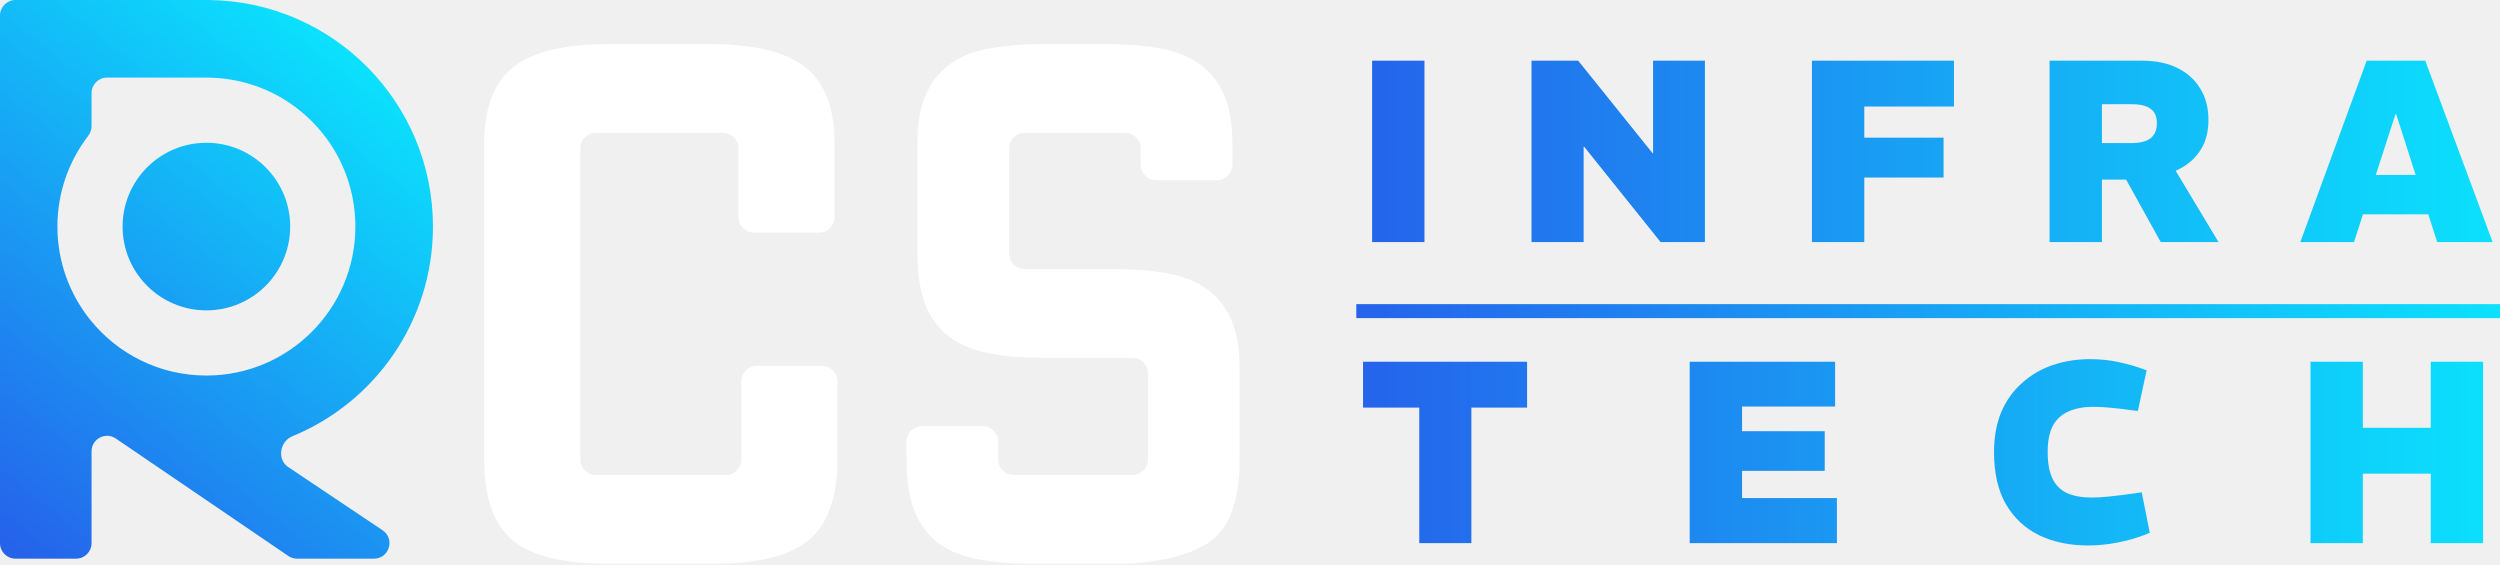
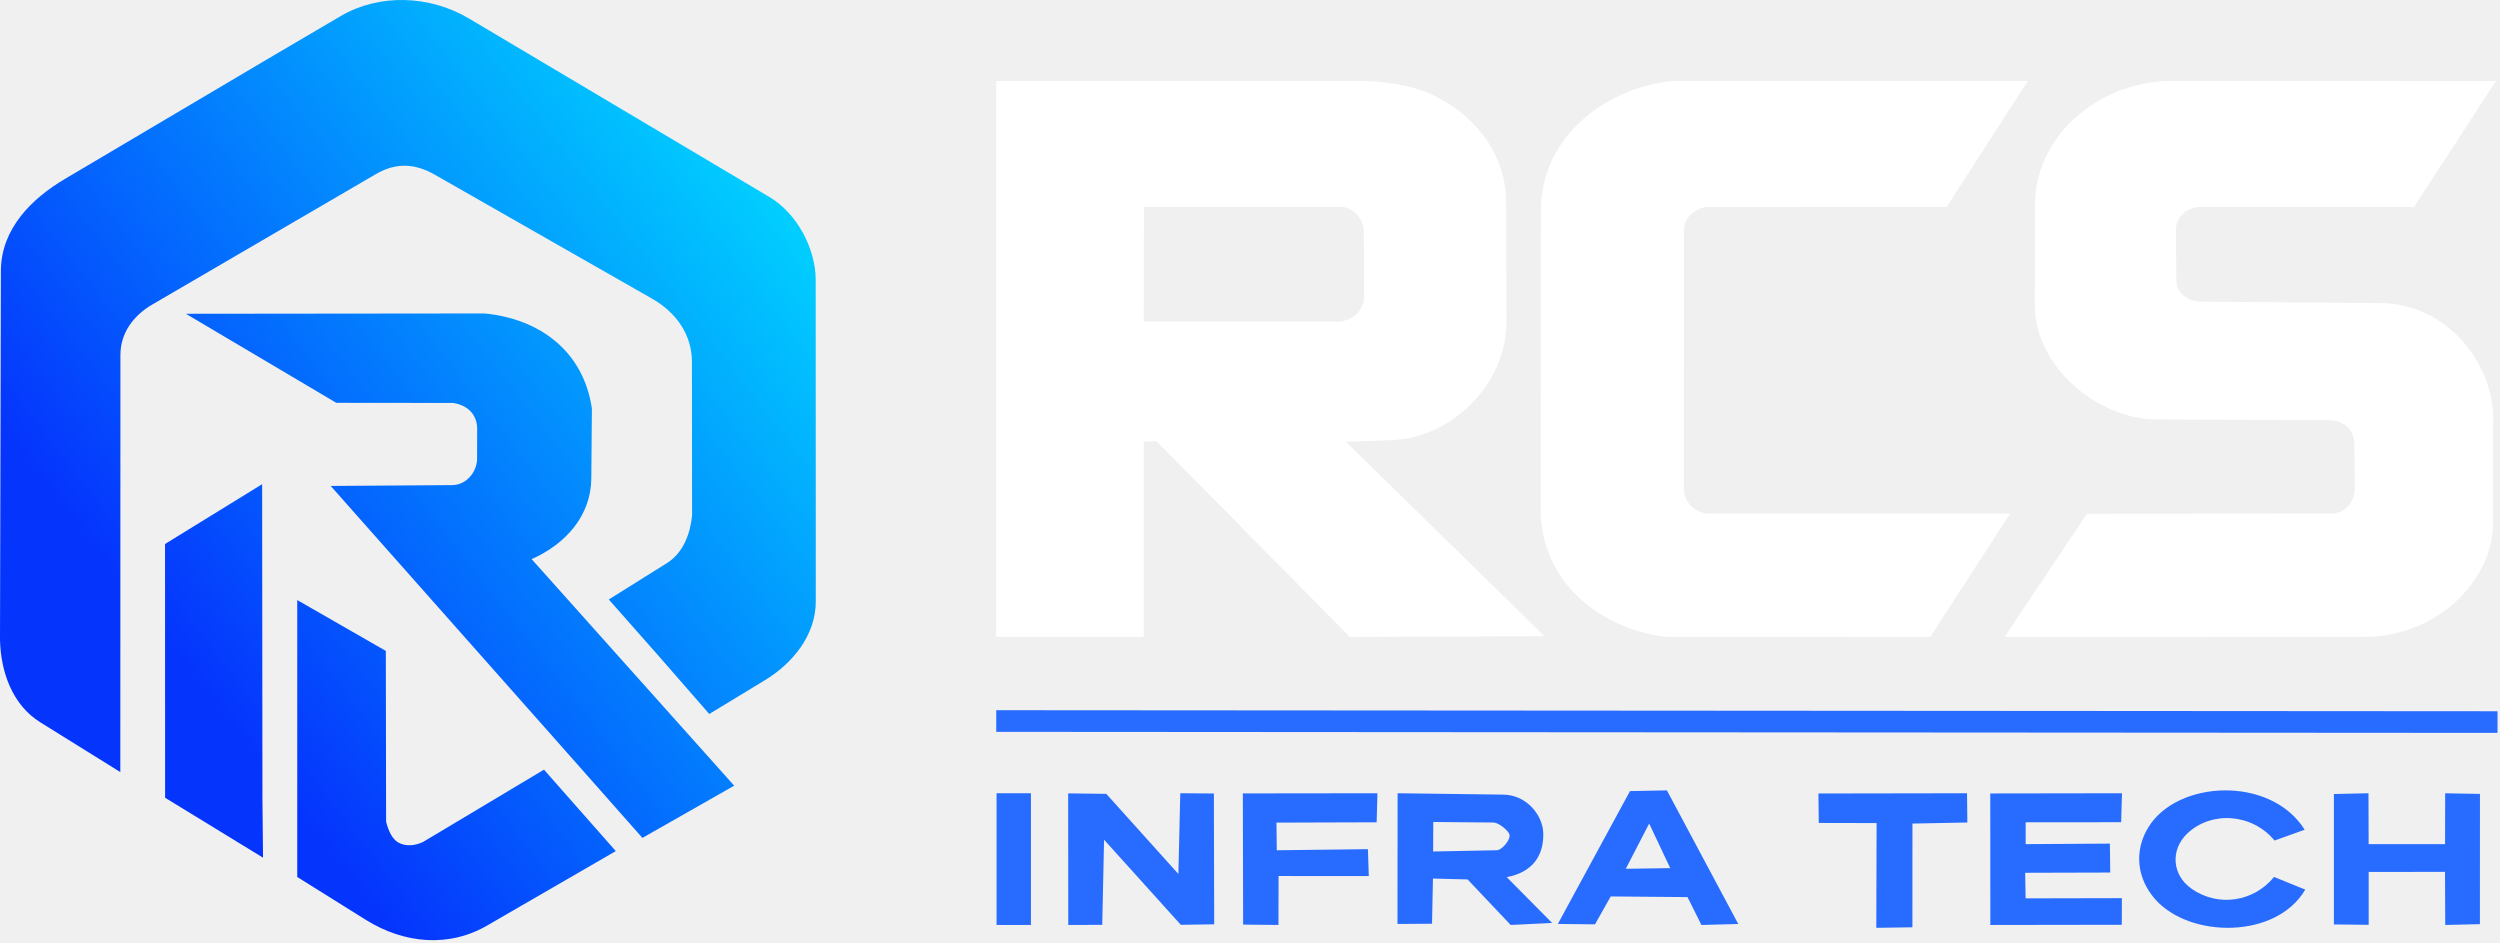
- <svg xmlns="http://www.w3.org/2000/svg" width="1611" height="364" viewBox="0 0 1611 364" fill="none">
-   <path d="M584.135 284.642C584.135 279.119 588.612 274.642 594.135 274.642H633.229C638.752 274.642 643.229 279.119 643.229 284.642V296.065C643.229 301.588 647.706 306.065 653.229 306.065H729.74C735.263 306.065 739.74 301.588 739.74 296.065V240.583C739.74 235.06 735.263 230.583 729.74 230.583H671.369C659.018 230.583 647.841 229.645 637.835 227.769C627.986 225.893 619.544 222.532 612.509 217.685C605.631 212.683 600.315 205.804 596.563 197.049C592.968 188.139 591.17 176.804 591.17 163.047V92.67C591.17 79.225 593.124 68.36 597.032 60.075C600.941 51.633 606.412 45.066 613.447 40.377C620.482 35.687 628.924 32.56 638.773 30.997C648.622 29.277 659.487 28.417 671.369 28.417H713.476C725.513 28.417 736.457 29.277 746.306 30.997C756.155 32.56 764.597 35.687 771.632 40.377C778.823 45.066 784.373 51.633 788.281 60.075C792.19 68.36 794.144 79.225 794.144 92.67V106.12C794.144 111.643 789.667 116.12 784.144 116.12H745.05C739.527 116.12 735.05 111.643 735.05 106.12V95.635C735.05 90.112 730.573 85.635 725.05 85.635H660.264C654.741 85.635 650.264 90.112 650.264 95.635V163.365C650.264 168.888 654.741 173.365 660.264 173.365H718.166C730.203 173.365 741.147 174.225 750.996 175.944C760.845 177.508 769.287 180.634 776.322 185.324C783.513 190.014 789.063 196.58 792.971 205.022C796.88 213.308 798.834 224.173 798.834 237.618V296.216C798.834 323.887 791.642 342.022 777.26 350.62C763.033 359.062 743.335 363.283 718.166 363.283H664.334C651.983 363.283 640.806 362.345 630.8 360.469C620.951 358.749 612.509 355.466 605.474 350.62C598.596 345.617 593.28 338.739 589.528 329.984C585.933 321.229 584.135 309.973 584.135 296.216V284.642Z" fill="white" />
-   <path d="M312 92.67C312 69.689 318.175 53.274 330.526 43.425C343.032 33.42 363.59 28.417 392.199 28.417H457.12C486.042 28.417 506.678 33.42 519.028 43.425C531.535 53.274 537.788 69.689 537.788 92.67V139.888C537.788 145.411 533.311 149.888 527.788 149.888H485.88C480.357 149.888 475.88 145.411 475.88 139.888V95.635C475.88 90.112 471.403 85.635 465.88 85.635H383.908C378.385 85.635 373.908 90.112 373.908 95.635V296.065C373.908 301.588 378.385 306.065 383.908 306.065H467.756C473.279 306.065 477.756 301.588 477.756 296.065V245.715C477.756 240.192 482.233 235.715 487.756 235.715H529.664C535.187 235.715 539.664 240.192 539.664 245.715V296.216C539.664 320.448 533.489 337.722 521.139 348.04C508.945 358.202 488.23 363.283 458.996 363.283H392.199C362.965 363.283 342.251 358.202 330.056 348.04C318.019 337.722 312 320.448 312 296.216V92.67Z" fill="white" />
-   <path d="M135 0.007C135 0.011 135.003 0.014 135.007 0.014C214.715 1.088 279 66.036 279 146C279 207.02 241.566 259.295 188.409 281.116C180.326 284.434 178.38 296.044 185.639 300.907L246.527 341.692C254.738 347.192 250.845 360 240.962 360H191.424C189.416 360 187.455 359.396 185.796 358.266L74.628 282.581C67.989 278.061 59 282.816 59 290.847V350C59 355.523 54.523 360 49 360H10C4.477 360 0 355.523 0 350V10C0 4.477 4.477 0 10 0H134.993C134.997 0 135 0.003 135 0.007ZM59 81.241C59 83.568 58.173 85.811 56.757 87.658C44.365 103.828 37 124.054 37 146C37 168.823 44.967 189.784 58.268 206.259C75.866 228.056 102.804 242 133 242C186.019 242 229 199.019 229 146C229 93.653 187.102 51.092 135.011 50.022C135.005 50.022 135 50.017 135 50.011C135 50.005 134.995 50 134.989 50H69C63.477 50 59 54.477 59 60V81.241ZM133 92C162.823 92 187 116.177 187 146C187 175.823 162.823 200 133 200C103.177 200 79 175.823 79 146C79 116.177 103.177 92 133 92Z" fill="url(#paint0_linear_41_292)" />
-   <path d="M1347.07 231.431C1353.09 231.431 1359.04 232.043 1364.94 233.268C1370.84 234.492 1376.47 236.107 1381.81 238.111L1383.31 238.612L1377.63 264.831L1373.46 264.33C1369.01 263.662 1364.78 263.161 1360.77 262.827C1356.87 262.382 1352.92 262.159 1348.91 262.159C1342.68 262.159 1337.33 263.161 1332.88 265.165C1328.54 267.058 1325.2 270.119 1322.86 274.35C1320.63 278.58 1319.52 284.203 1319.52 291.217C1319.52 298.453 1320.58 304.243 1322.69 308.585C1324.81 312.815 1327.92 315.877 1332.04 317.77C1336.27 319.662 1341.56 320.609 1347.91 320.609C1351.36 320.609 1355.15 320.387 1359.26 319.941C1363.5 319.496 1368.06 318.938 1372.96 318.271L1380.14 317.269L1385.32 343.321L1382.48 344.49C1376.8 346.717 1370.73 348.442 1364.27 349.667C1357.93 350.892 1351.75 351.504 1345.74 351.504C1333.82 351.504 1323.3 349.333 1314.17 344.991C1305.04 340.538 1297.86 333.858 1292.63 324.951C1287.51 316.045 1284.95 304.855 1284.95 291.384C1284.95 281.587 1286.51 272.958 1289.62 265.499C1292.85 258.04 1297.31 251.805 1302.99 246.795C1308.66 241.674 1315.23 237.832 1322.69 235.271C1330.26 232.711 1338.39 231.431 1347.07 231.431ZM984.053 262.66H948.147V350.001H914.581V262.66H878.342V233.102H984.053V262.66ZM1182.54 261.992H1122.59V277.857H1175.86V303.408H1122.59V320.943H1183.71V350.001H1088.85V233.102H1182.54V261.992ZM1522.62 275.687H1566.38V233.102H1600.11V350.001H1566.38V305.245H1522.62V350.001H1488.89V233.102H1522.62V275.687ZM1611 205.001H874V196.001H1611V205.001ZM917.921 156.001H884.188V39.101H917.921V156.001ZM1064.91 98.72H1065.25V39.101H1098.65V156.001H1070.09L1020.83 94.545H1020.49V156.001H986.925V39.101H1016.98L1064.91 98.72ZM1259.13 68.66H1201.35V88.7H1252.45V114.418H1201.35V156.001H1167.62V39.101H1259.13V68.66ZM1380.37 39.101C1389.16 39.101 1396.73 40.66 1403.08 43.777C1409.42 46.895 1414.32 51.292 1417.78 56.97C1421.34 62.648 1423.12 69.384 1423.12 77.177C1423.12 84.525 1421.62 90.704 1418.61 95.714C1415.72 100.612 1411.76 104.565 1406.75 107.571C1405.24 108.468 1403.65 109.29 1401.99 110.037L1429.63 156.001H1392.39L1370.07 115.754H1354.48V156.001H1320.75V39.101H1380.37ZM1606.25 156.001H1570.52L1564.79 138.132H1522.71L1516.91 156.001H1482.34L1525.09 39.101H1562.83L1606.25 156.001ZM1530.95 112.748H1556.65L1544.13 73.67H1543.63L1530.95 112.748ZM1354.48 92.207H1373.52C1379.09 92.207 1383.21 91.15 1385.88 89.034C1388.55 86.919 1389.89 83.69 1389.89 79.348C1389.89 75.117 1388.55 72.056 1385.88 70.163C1383.32 68.159 1379.2 67.157 1373.52 67.157H1354.48V92.207Z" fill="url(#paint1_linear_41_292)" />
+ <svg xmlns="http://www.w3.org/2000/svg" width="873" height="329" viewBox="0 0 873 329" fill="none">
+   <path d="M469.999 154.304L539.329 222.154L471.369 222.424L403.859 154.074L399.409 154.164V222.394H347.869V28.294L473.029 28.234C481.379 28.234 488.509 29.004 496.399 31.554C512.979 37.674 525.889 52.314 525.949 70.564L526.079 112.154C526.149 134.264 506.729 152.834 486.519 153.644L469.999 154.304ZM476.349 102.974L476.239 81.054C476.219 76.754 473.229 73.114 469.039 72.264H399.459L399.419 112.304H467.989C472.959 111.464 476.389 108.364 476.359 102.974H476.349Z" fill="white" />
+   <path d="M595.75 179.365H701.9L674.07 222.415L581.39 222.385C557.85 219.305 537.98 202.435 538 177.905L538.09 73.415C538.11 48.435 559.6 31.065 583.62 28.295L708.16 28.265L679.76 72.255L596.22 72.285C592.24 72.575 588.04 75.785 588.04 80.265L588 170.235C588 174.825 590.83 178.325 595.75 179.365Z" fill="white" />
+   <path d="M700 222.434L728.73 179.414L813.97 179.344C819.19 179.344 822.34 175.004 822.29 170.394L822.12 154.854C822.06 149.584 818 146.734 813.09 146.724L752.9 146.474C733.43 146.434 710.51 128.764 710.55 106.334L710.62 71.354C710.67 46.574 734.41 27.304 760.46 28.254L871.57 28.314L842.98 72.274L768.19 72.234C763.58 72.494 759.79 75.724 759.83 80.324L759.96 98.074C759.99 102.294 764.23 105.314 768.2 105.334L831.17 105.854C852.52 105.954 869.24 123.834 870.62 144.484L870.58 182.464C870.56 203.124 850.68 222.374 825.64 222.384L700.02 222.434H700Z" fill="white" />
+   <path d="M865.986 322.717L853.885 323L853.8 304.461L827.144 304.476V322.943L815 322.816V277.269L827.073 277L827.129 294.761L853.814 294.775L853.856 277.014L866 277.226L865.986 322.717Z" fill="#286CFF" />
+   <path d="M765.292 310.356C774.694 316.895 787.039 314.895 794.098 306.229L805 310.654C794.812 328.014 764.635 327.688 752.589 314.015C746.217 306.796 745.117 297.208 750.203 288.896C760.291 272.372 792.855 270.755 804.8 289.733L794.269 293.52C786.382 283.96 772.079 283.095 763.72 291.137C757.905 296.754 758.405 305.548 765.306 310.342L765.292 310.356Z" fill="#286CFF" />
+   <path d="M736.894 304.691L707.189 304.775L707.345 313.704L740.957 313.633L740.929 322.929L695.028 323L695 277.071L741 277L740.702 287.117L707.359 287.145V294.772L736.767 294.588L736.894 304.691Z" fill="#286CFF" />
+   <path d="M667.814 323.812L655.207 324L655.307 287.419L635.113 287.375L635 277.087L686.887 277L687 287.217L667.828 287.592L667.814 323.812Z" fill="#286CFF" />
+   <path d="M589.269 313.267L562.468 313.037L556.969 322.785L544 322.641L569.2 276.244L582.083 276L607 322.655L594.145 323L589.269 313.267ZM583.246 303.146L575.89 287.585L567.726 303.376L583.231 303.146H583.246Z" fill="#286CFF" />
+   <path d="M527.516 322.986L512.485 307.1L500.386 306.791L500.07 322.565L488 322.649L488.043 277L524.901 277.478C533.292 277.59 538.753 284.809 538.911 290.962C539.112 298.94 535.045 304.628 526.151 306.3L542 322.298L527.53 323L527.516 322.986ZM522.673 296.903C524.613 296.861 527.746 292.942 527.056 291.256C526.467 289.81 523.248 287.239 521.524 287.225L500.501 287.043L500.444 297.338L522.673 296.903Z" fill="#286CFF" />
+   <path d="M477.681 296.528L477.984 305.924L446.482 305.909L446.439 323L434.101 322.872L434 277.057L481 277L480.726 287.147L445.746 287.26L445.847 296.911L477.681 296.528Z" fill="#286CFF" />
+   <path d="M424 322.773L412.337 322.943L385.538 293.232L384.903 322.957L373.042 323L373 277.043L386.315 277.213L411.49 305.193L412.154 277L423.887 277.085L424 322.773Z" fill="#286CFF" />
+   <path d="M360 277H348V323H360V277Z" fill="#286CFF" />
+   <path d="M347.896 248.001L347.891 255.561L872.127 255.927L872.132 248.367L347.896 248.001Z" fill="#286CFF" />
+   <path d="M134.73 227.295L134.826 286.895C135.586 289.985 136.907 293.016 139.143 294.241C141.767 295.683 144.944 295.32 147.724 294.017L189.954 268.766H189.963L215.032 297.202L170.747 322.824C156.961 331.138 141.059 329.532 127.713 321.193L103.8 306.249V209.546L134.73 227.295ZM91.644 279.134L91.852 299.499L57.657 278.581L57.632 189.967L91.541 169.075L91.644 279.134ZM224.338 292.601H224.32L224.331 292.594L224.338 292.601ZM169.227 109.458C188.823 111.375 203.783 122.908 206.692 142.651L206.485 167.081C206.382 179.987 197.662 189.915 185.654 195.25L256.374 274.36L224.331 292.594L197.836 262.628L115.479 169.689L157.866 169.403C162.769 169.369 166.274 165.062 166.594 160.702L166.628 149.799C166.645 144.706 163.175 141.399 158.143 140.708L117.422 140.665L64.909 109.57L169.227 109.458ZM118.968 5.615C132.417 -2.283 150.019 -1.706 163.736 6.443L268.676 68.789C278.336 74.53 284.845 86.815 284.845 97.813L284.871 210.055C284.871 221.951 276.592 231.767 267.191 237.473L247.673 249.325L230.321 229.418L212.589 209.339L232.911 196.623C238.496 193.136 241.086 186.402 241.673 179.944L241.621 126.361C241.621 116.796 236.087 109.069 227.645 104.261H227.653L151.814 60.994C144.9 57.049 138.304 56.686 131.217 60.821L53.151 106.359C46.703 110.122 42.05 116.183 42.05 123.952L42.016 269.612L14.054 252.218C4.351 246.184 0.268 234.71 0 223.41L0.311 94.593C0.345 79.952 11.024 69.368 22.592 62.53L91.956 21.483L118.968 5.615Z" fill="url(#paint0_linear_61_96)" />
  <defs>
-     <linearGradient id="paint0_linear_41_292" x1="20" y1="360" x2="257.5" y2="60.5" gradientUnits="userSpaceOnUse">
-       <stop stop-color="#2563EB" />
-       <stop offset="1" stop-color="#0BE1FD" />
-     </linearGradient>
-     <linearGradient id="paint1_linear_41_292" x1="874" y1="195.302" x2="1611" y2="195.302" gradientUnits="userSpaceOnUse">
-       <stop stop-color="#2563EB" />
-       <stop offset="1" stop-color="#0BE1FD" />
+     <linearGradient id="paint0_linear_61_96" x1="15.97" y1="280.132" x2="314.663" y2="48.344" gradientUnits="userSpaceOnUse">
+       <stop offset="0.177" stop-color="#0534FD" />
+       <stop offset="1" stop-color="#00EAFF" />
    </linearGradient>
  </defs>
</svg>
